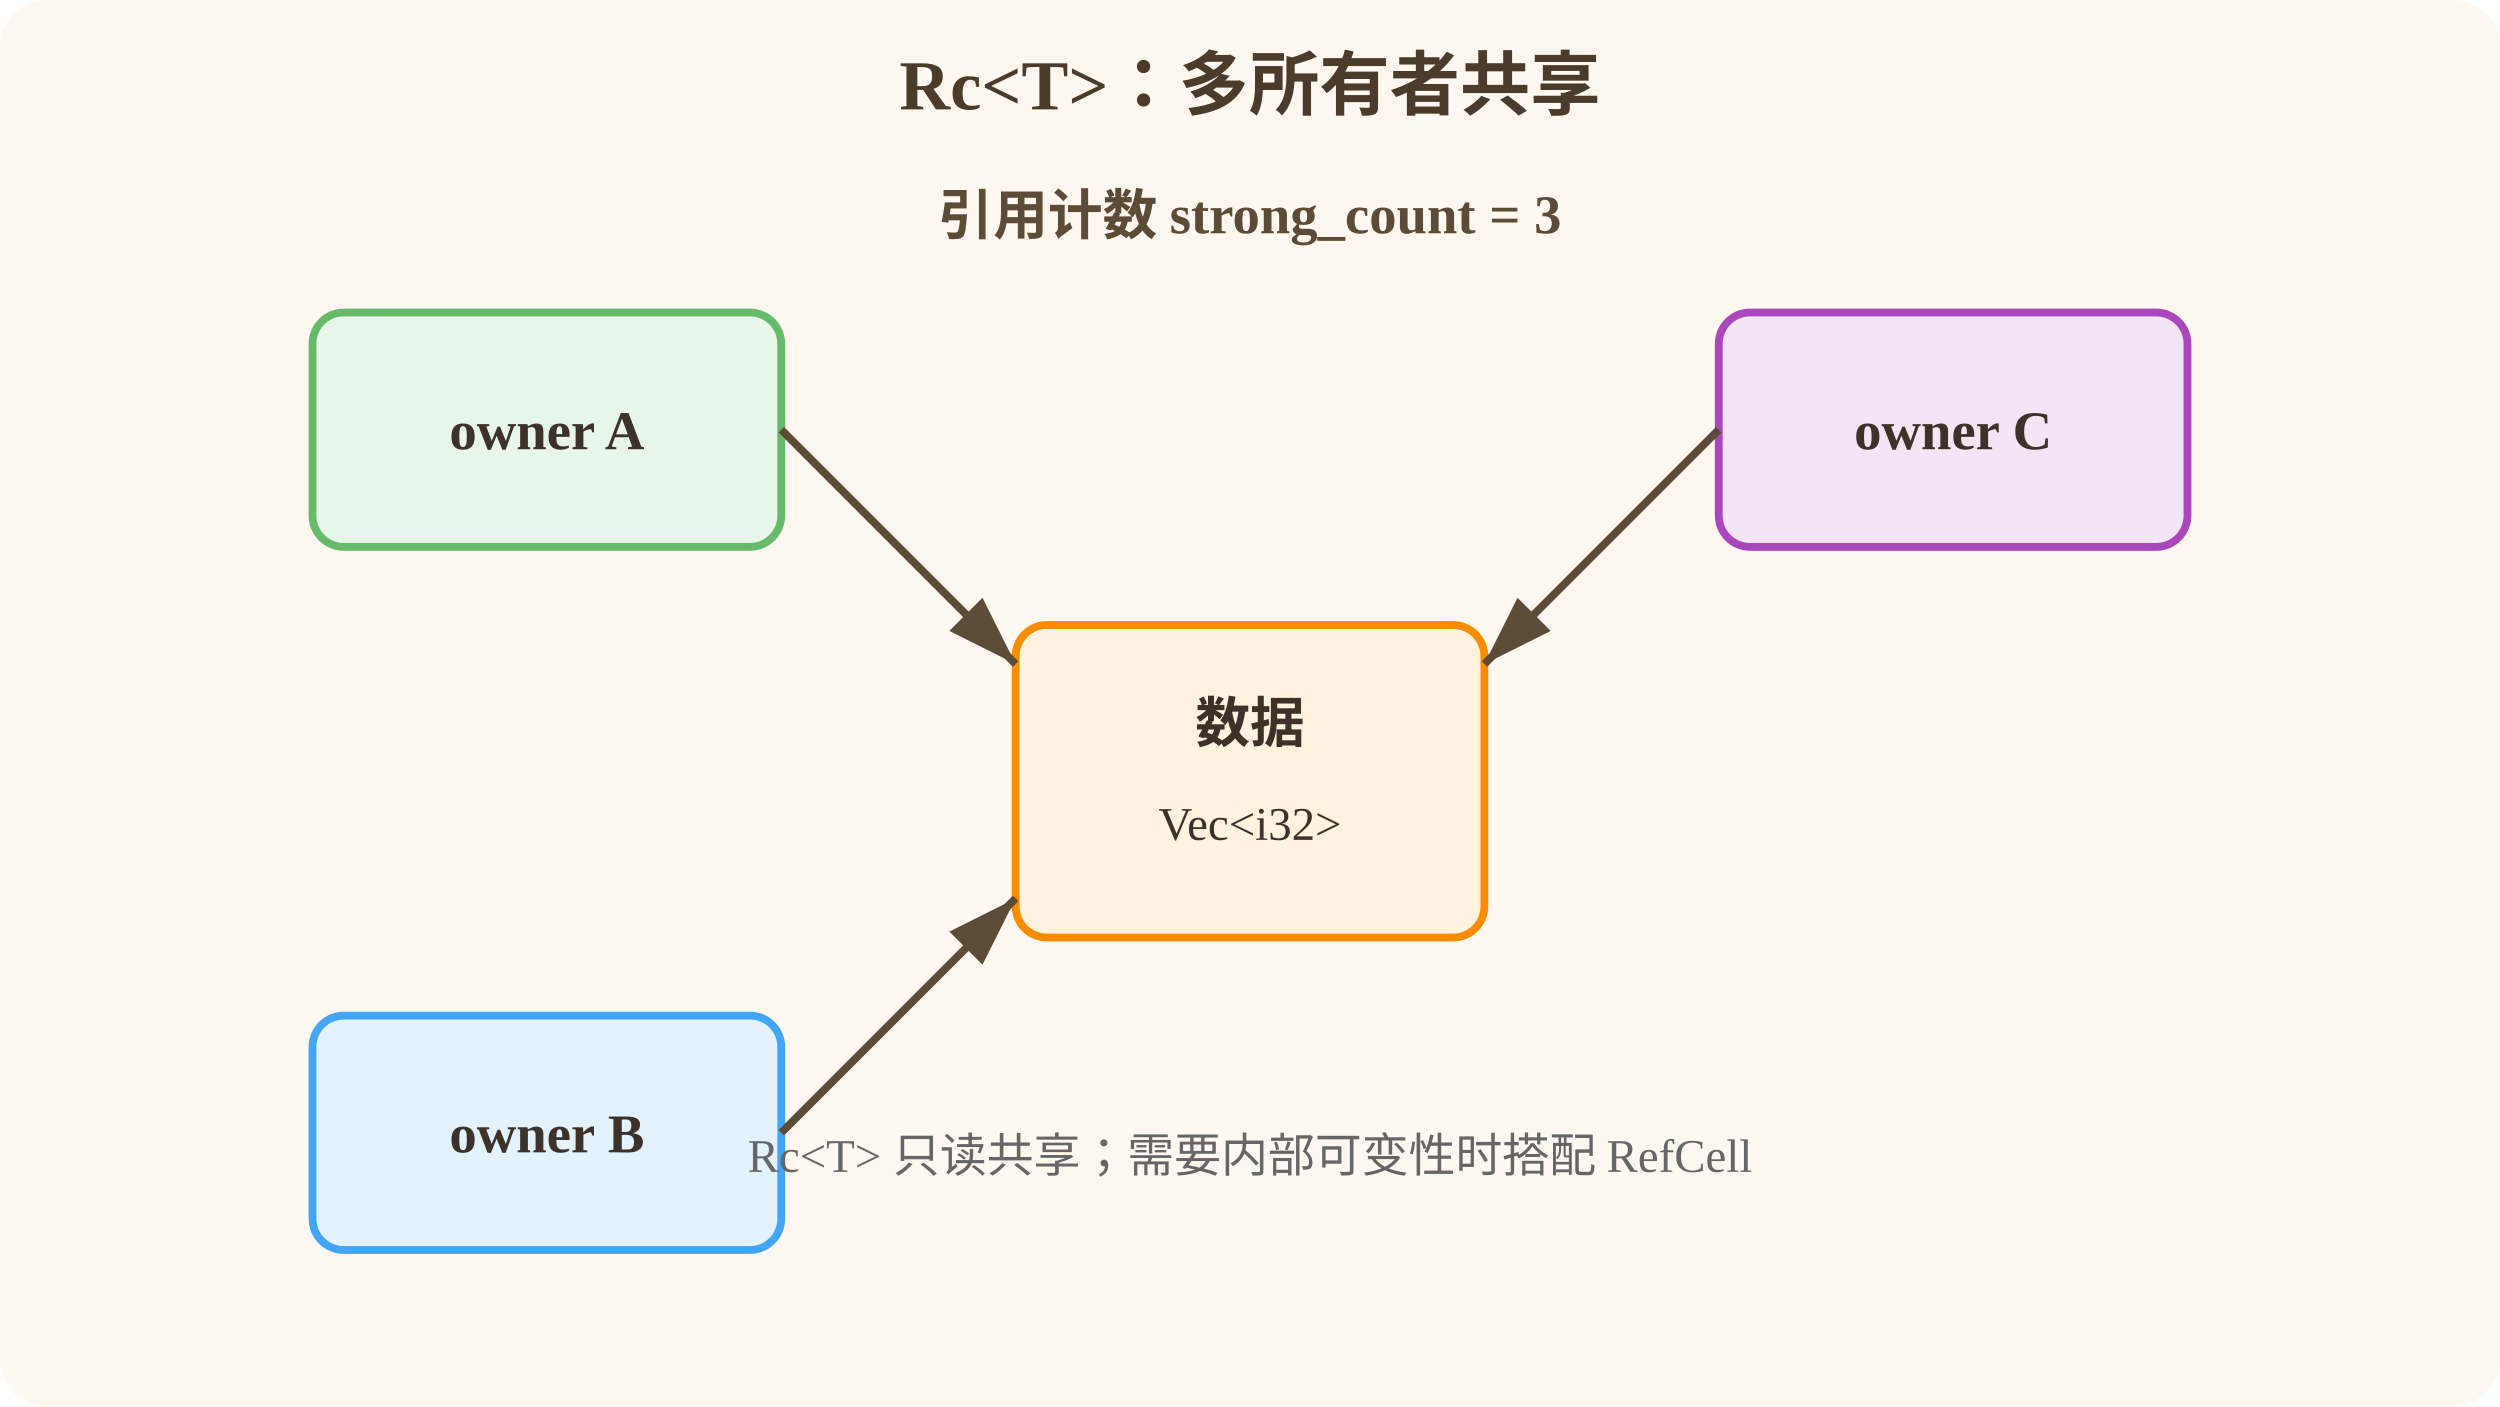
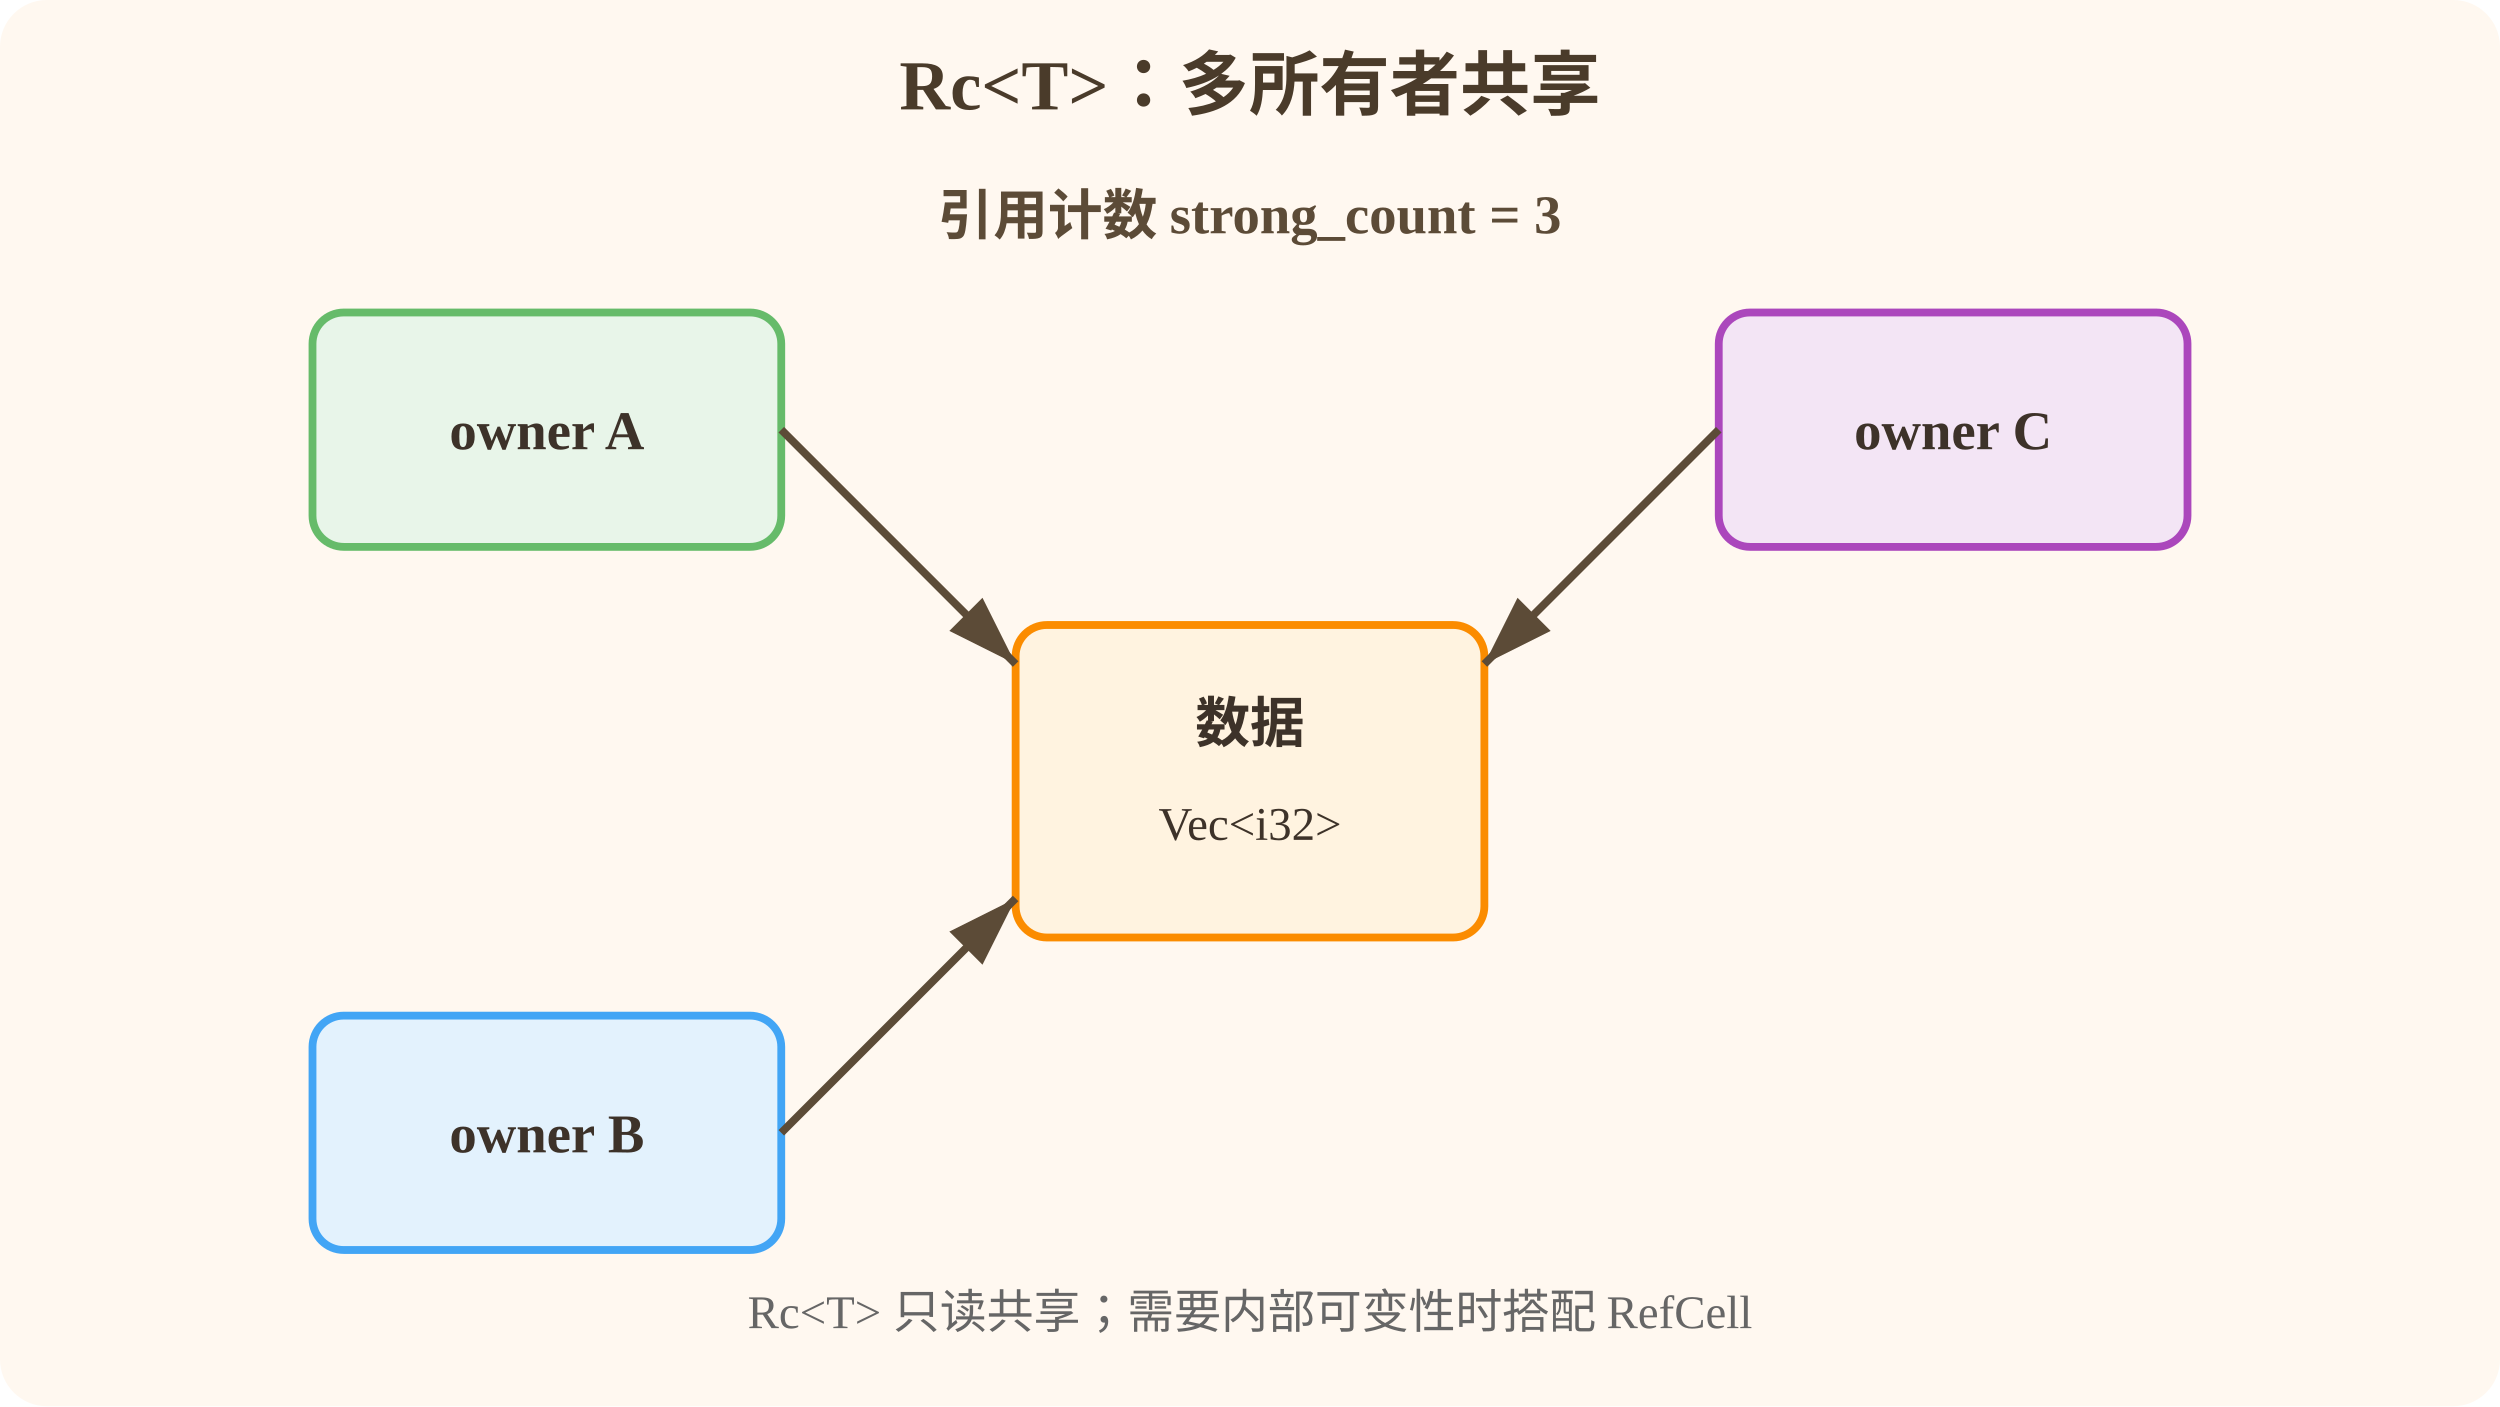
<svg xmlns="http://www.w3.org/2000/svg" width="640" height="360" viewBox="0 0 640 360">
  <rect width="100%" height="100%" fill="#fff8f0" rx="12" />
  <text x="320" y="28" text-anchor="middle" font-size="18" font-weight="bold" fill="#4a3b2a">Rc&lt;T&gt;：多所有者共享</text>
  <defs>
    <marker id="arrow" markerWidth="10" markerHeight="10" refX="9" refY="3" orient="auto" markerUnits="strokeWidth">
      <path d="M0,0 L0,6 L9,3 z" fill="#5c4b37" />
    </marker>
  </defs>
  <rect x="260" y="160" width="120" height="80" fill="#fff3e0" stroke="#fb8c00" stroke-width="2" rx="8" />
  <text x="320" y="190" font-size="14" font-weight="bold" fill="#3d3229" text-anchor="middle">数据</text>
  <text x="320" y="215" font-size="12" font-weight="normal" fill="#3d3229" text-anchor="middle">Vec&lt;i32&gt;</text>
  <rect x="80" y="80" width="120" height="60" fill="#e8f5e9" stroke="#66bb6a" stroke-width="2" rx="8" />
  <text x="140" y="115" font-size="14" font-weight="bold" fill="#3d3229" text-anchor="middle">owner A</text>
  <rect x="80" y="260" width="120" height="60" fill="#e3f2fd" stroke="#42a5f5" stroke-width="2" rx="8" />
  <text x="140" y="295" font-size="14" font-weight="bold" fill="#3d3229" text-anchor="middle">owner B</text>
  <rect x="440" y="80" width="120" height="60" fill="#f3e5f5" stroke="#ab47bc" stroke-width="2" rx="8" />
  <text x="500" y="115" font-size="14" font-weight="bold" fill="#3d3229" text-anchor="middle">owner C</text>
  <line x1="200" y1="110" x2="260" y2="170" stroke="#5c4b37" stroke-width="2" marker-end="url(#arrow)" />
  <line x1="200" y1="290" x2="260" y2="230" stroke="#5c4b37" stroke-width="2" marker-end="url(#arrow)" />
  <line x1="440" y1="110" x2="380" y2="170" stroke="#5c4b37" stroke-width="2" marker-end="url(#arrow)" />
  <text x="320" y="60" font-size="14" font-weight="bold" fill="#5c4b37" text-anchor="middle">引用计数 strong_count = 3</text>
-   <text x="320" y="300" font-size="12" font-weight="normal" fill="#666" text-anchor="middle">Rc&lt;T&gt; 只读共享；需要内部可变性时搭配 RefCell</text>
+   <text x="320" y="340" font-size="12" font-weight="normal" fill="#666" text-anchor="middle">Rc&lt;T&gt; 只读共享；需要内部可变性时搭配 RefCell</text>
</svg>
